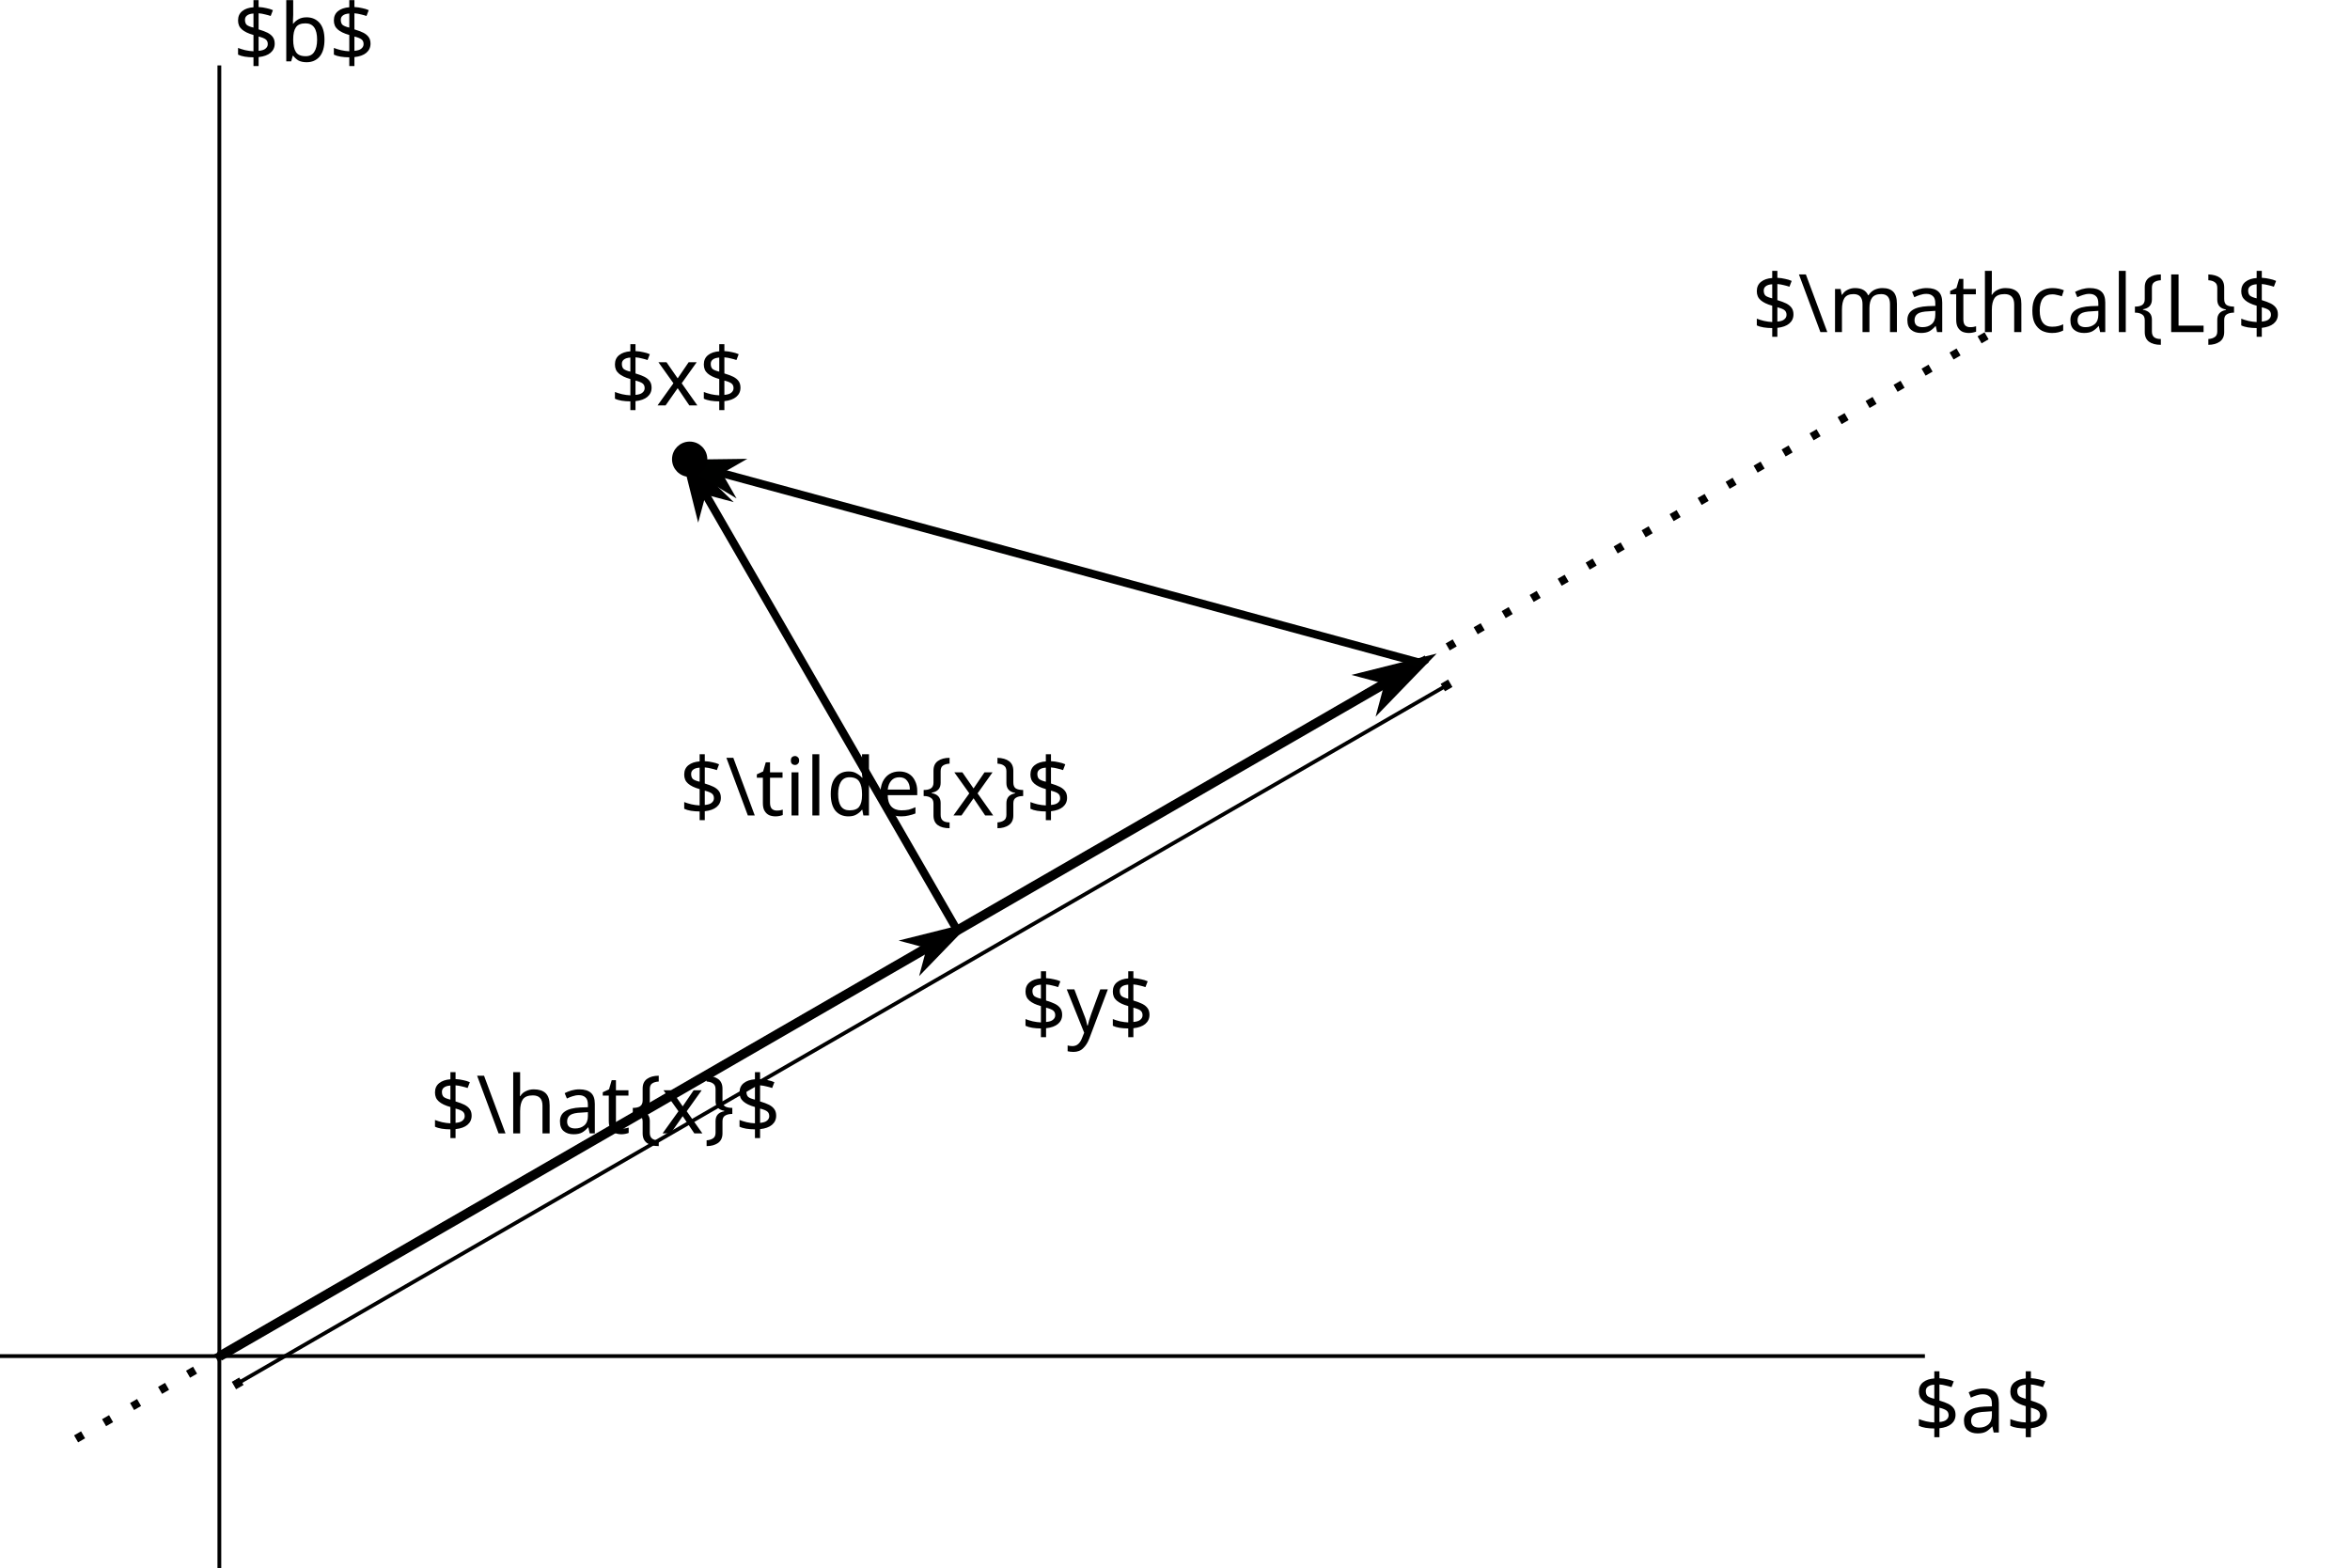
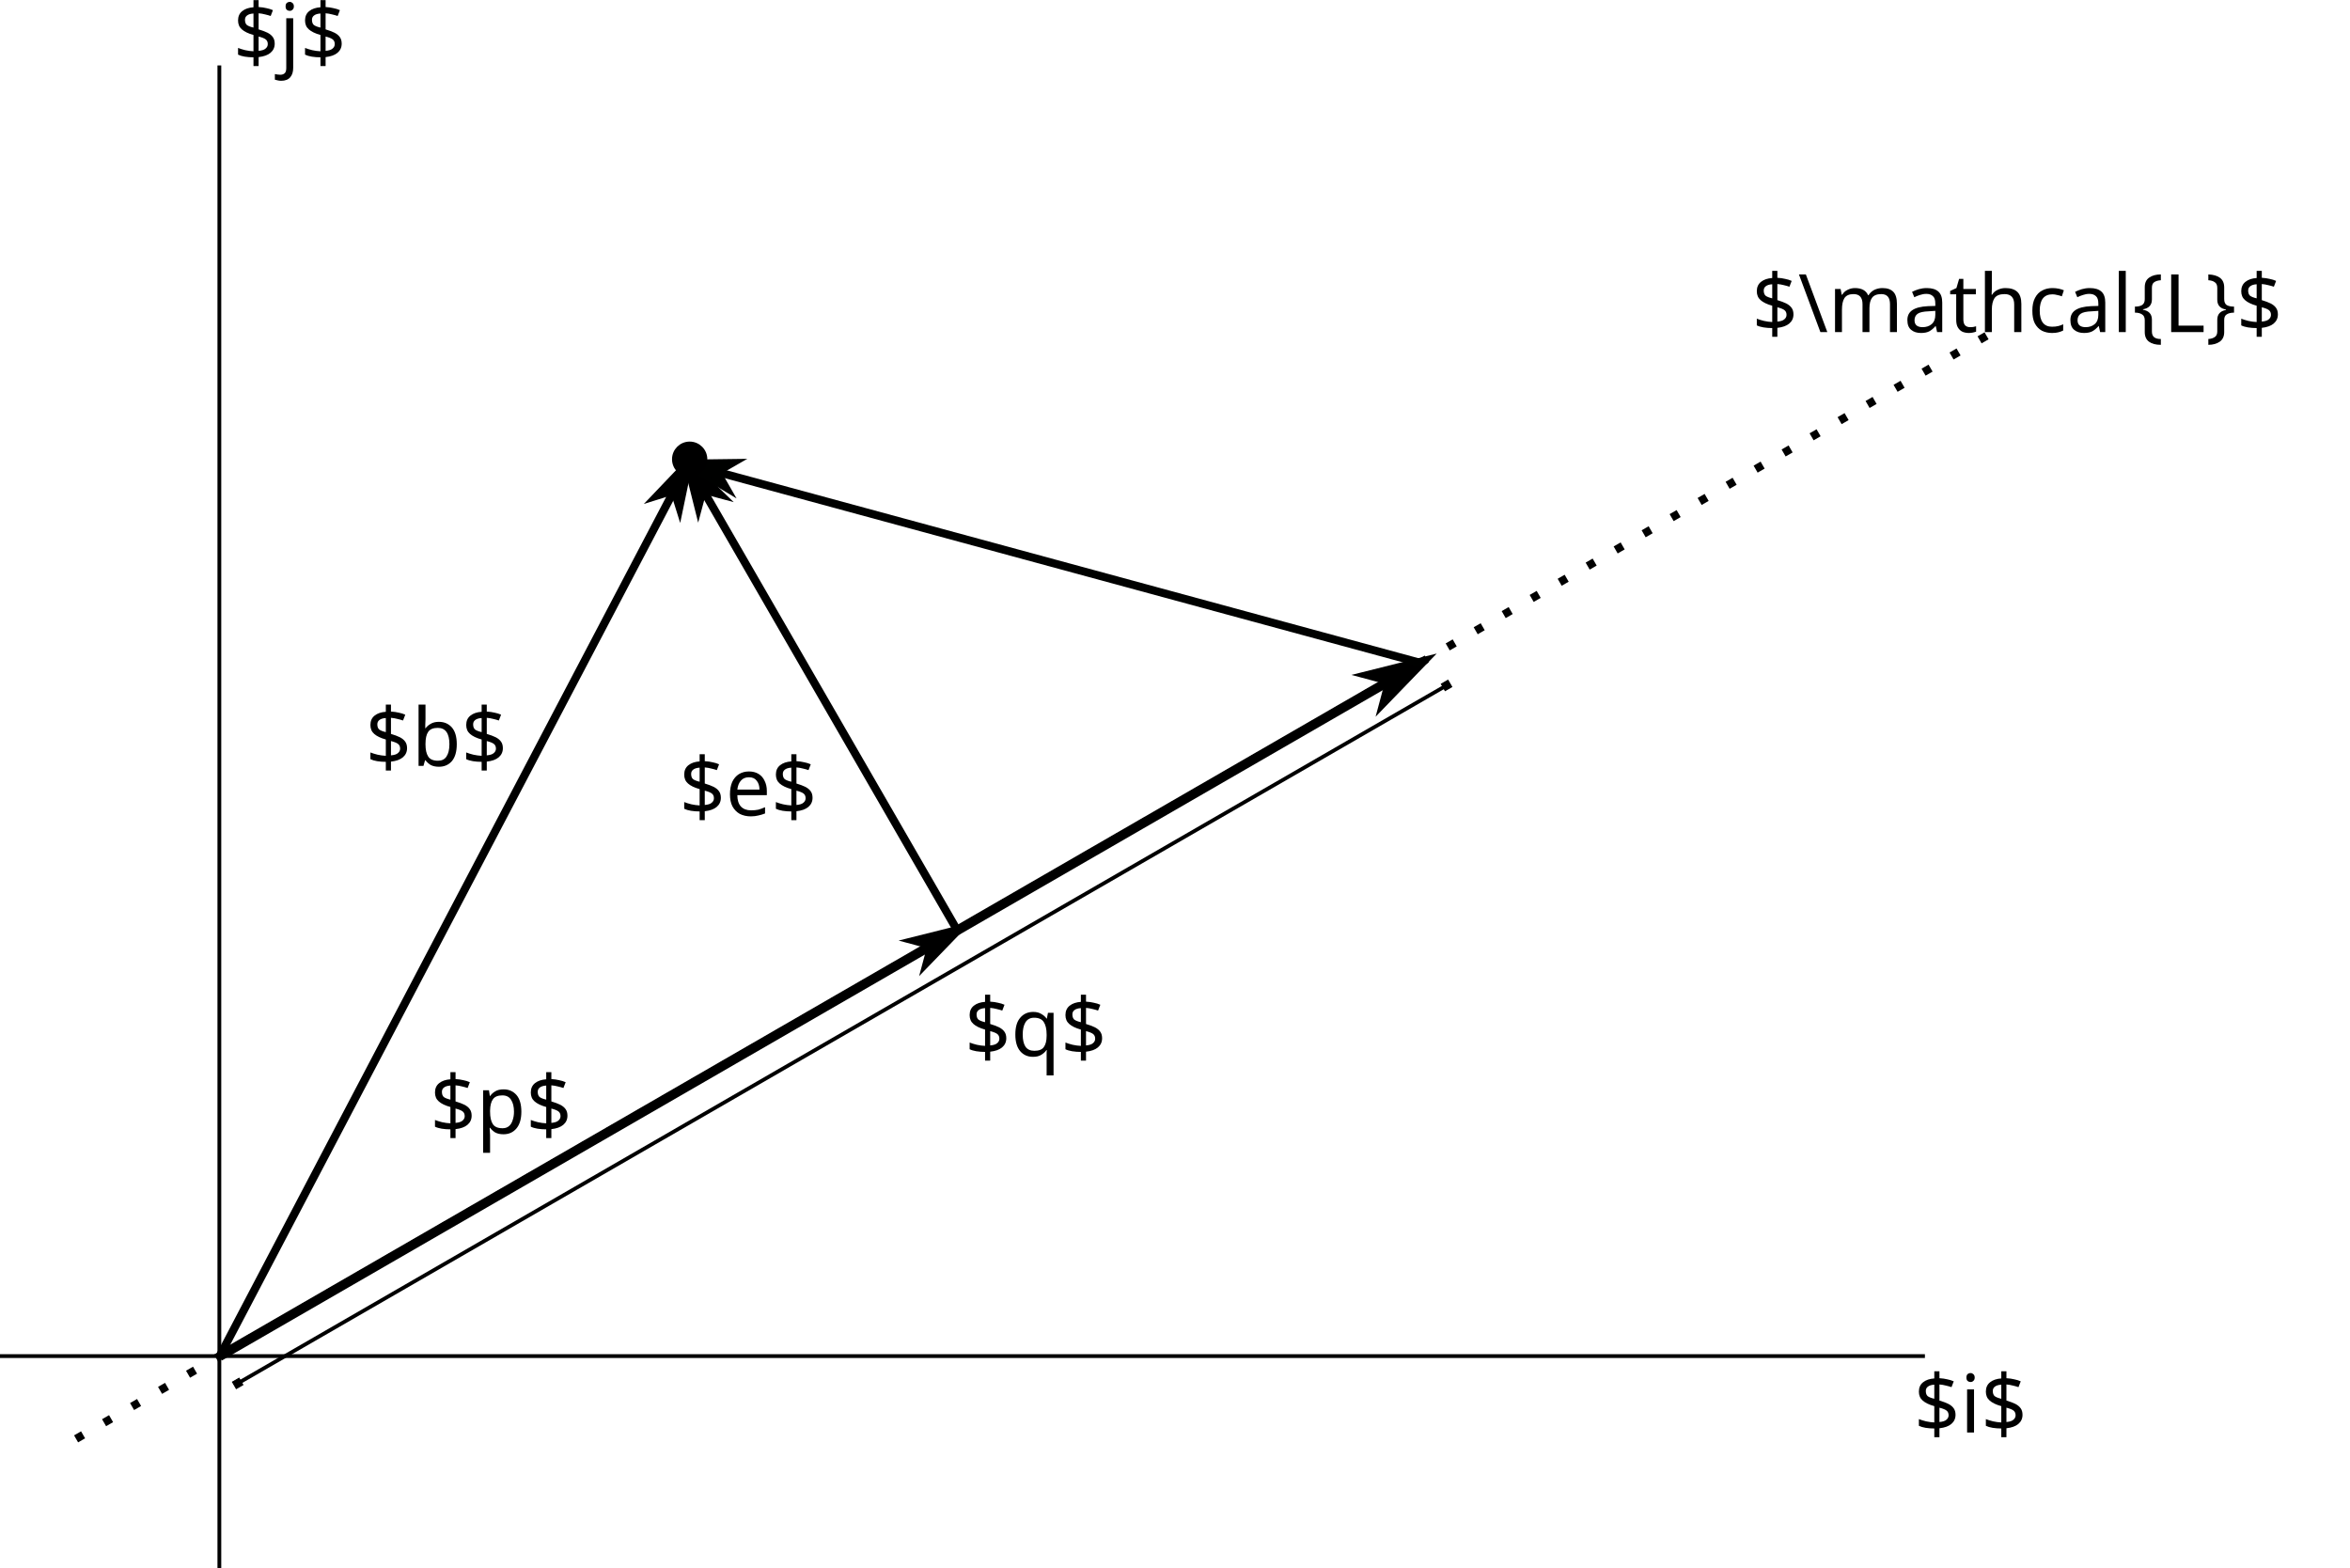
<svg xmlns="http://www.w3.org/2000/svg" width="164.312mm" height="109.628mm" viewBox="0 0 164.312 109.628" version="1.1" id="svg8">
  <defs id="defs2">
    <marker style="overflow:visible" id="SquareS" refX="0" refY="0" orient="auto">
      <path transform="scale(0.2)" style="fill:context-stroke;fill-rule:evenodd;stroke:context-stroke;stroke-width:1pt" d="M -5,-5 V 5 H 5 V -5 Z" id="path6680" />
    </marker>
    <rect x="371.123" y="295.887" width="111.734" height="80.585" id="rect1477" />
    <marker style="overflow:visible" id="Arrow1Mend" refX="0" refY="0" orient="auto">
      <path transform="matrix(-0.4,0,0,-0.4,-4,0)" style="fill:context-stroke;fill-rule:evenodd;stroke:context-stroke;stroke-width:1pt" d="M 0,0 5,-5 -12.5,0 5,5 Z" id="path986" />
    </marker>
    <marker style="overflow:visible" id="Arrow1Lstart" refX="0" refY="0" orient="auto">
      <path transform="matrix(0.8,0,0,0.8,10,0)" style="fill:context-stroke;fill-rule:evenodd;stroke:context-stroke;stroke-width:1pt" d="M 0,0 5,-5 -12.5,0 5,5 Z" id="path977" />
    </marker>
  </defs>
  <g id="layer1" transform="translate(-23.06214,-180.352)">
    <path style="fill:#000000;stroke:#000000;stroke-width:0.265px;stroke-linecap:butt;stroke-linejoin:miter;stroke-opacity:1" d="M 23.062,275.165 H 157.652" id="path856" />
    <path style="fill:#000000;stroke:#000000;stroke-width:0.265px;stroke-linecap:butt;stroke-linejoin:miter;stroke-opacity:1" d="M 38.4,289.98 V 184.926" id="path858" />
    <path style="fill:#000000;stroke:#000000;stroke-width:0.565;stroke-linecap:butt;stroke-linejoin:miter;stroke-miterlimit:4;stroke-dasharray:0.565, 1.695;stroke-dashoffset:0;stroke-opacity:1" d="M 28.382,280.952 163.186,203.123" id="path860" />
    <path style="fill:#000000;stroke:#000000;stroke-width:0.665;stroke-linecap:butt;stroke-linejoin:miter;stroke-miterlimit:4;stroke-dasharray:none;stroke-opacity:1;marker-end:url(#Arrow1Mend)" d="M 38.417,275.18 122.382,226.702" id="path1684" />
    <path style="fill:#000000;stroke:#000000;stroke-width:0.565;stroke-linecap:butt;stroke-linejoin:miter;stroke-miterlimit:4;stroke-dasharray:none;stroke-opacity:1;marker-end:url(#Arrow1Mend)" d="m 38.417,275.18 51.577,-29.778" id="path975" />
    <path style="fill:#000000;stroke:#000000;stroke-width:0.565;stroke-linecap:butt;stroke-linejoin:miter;stroke-miterlimit:4;stroke-dasharray:none;stroke-opacity:1;marker-end:url(#Arrow1Mend)" d="M 89.994,245.402 71.167,212.792" id="path1517" />
    <path style="fill:#000000;stroke:#000100;stroke-width:0.565;stroke-linecap:butt;stroke-linejoin:miter;stroke-miterlimit:4;stroke-dasharray:none;stroke-opacity:1;marker-end:url(#Arrow1Mend)" d="M 122.382,226.702 71.167,212.792" id="path2063" />
    <circle style="fill:#000000;stroke:#000000;stroke-width:0.338;stroke-miterlimit:4;stroke-dasharray:none;stroke-opacity:1" id="path2299" cx="71.284" cy="212.46" r="1.065" />
-     <text xml:space="preserve" style="font-size:5.644px;line-height:1.25;font-family:sans-serif;word-spacing:0px;stroke-width:0.265;fill:#000000" x="65.716" y="208.693" id="text7355">
-       <tspan id="tspan7353" style="stroke-width:0.265;fill:#000000" x="65.716" y="208.693">$x$</tspan>
+     <text xml:space="preserve" style="font-size:5.644px;line-height:1.25;font-family:sans-serif;word-spacing:0px;fill:#000000;stroke-width:0.265" x="48.617" y="233.897" id="text7355">
+       <tspan id="tspan7353" style="fill:#000000;stroke-width:0.265" x="48.617" y="233.897">$b$</tspan>
    </text>
-     <text xml:space="preserve" style="font-size:5.644px;line-height:1.25;font-family:sans-serif;word-spacing:0px;stroke-width:0.265;fill:#000000" x="53.132" y="259.591" id="text18549">
-       <tspan id="tspan18547" style="stroke-width:0.265;fill:#000000" x="53.132" y="259.591">$\hat{x}$</tspan>
+     <text xml:space="preserve" style="font-size:5.644px;line-height:1.25;font-family:sans-serif;word-spacing:0px;fill:#000000;stroke-width:0.265" x="53.132" y="259.591" id="text18549">
+       <tspan id="tspan18547" style="fill:#000000;stroke-width:0.265" x="53.132" y="259.591">$p$</tspan>
    </text>
-     <text xml:space="preserve" style="font-size:5.644px;line-height:1.25;font-family:sans-serif;word-spacing:0px;stroke-width:0.265;fill:#000000" x="70.56" y="237.368" id="text25207">
-       <tspan id="tspan25205" style="stroke-width:0.265;fill:#000000" x="70.56" y="237.368">$\tilde{x}$</tspan>
+     <text xml:space="preserve" style="font-size:5.644px;line-height:1.25;font-family:sans-serif;word-spacing:0px;fill:#000000;stroke-width:0.265" x="70.56" y="237.368" id="text25207">
+       <tspan id="tspan25205" style="fill:#000000;stroke-width:0.265" x="70.56" y="237.368">$e$</tspan>
    </text>
-     <text xml:space="preserve" style="font-size:5.644px;line-height:1.25;font-family:sans-serif;word-spacing:0px;stroke-width:0.265;fill:#000000" x="156.885" y="280.506" id="text34721">
-       <tspan id="tspan34719" style="stroke-width:0.265;fill:#000000" x="156.885" y="280.506">$a$</tspan>
+     <text xml:space="preserve" style="font-size:5.644px;line-height:1.25;font-family:sans-serif;word-spacing:0px;fill:#000000;stroke-width:0.265" x="156.885" y="280.506" id="text34721">
+       <tspan id="tspan34719" style="fill:#000000;stroke-width:0.265" x="156.885" y="280.506">$i$</tspan>
    </text>
-     <text xml:space="preserve" style="font-size:5.644px;line-height:1.25;font-family:sans-serif;word-spacing:0px;stroke-width:0.265;fill:#000000" x="39.363" y="184.64" id="text39873">
-       <tspan id="tspan39871" style="stroke-width:0.265;fill:#000000" x="39.363" y="184.64">$b$</tspan>
+     <text xml:space="preserve" style="font-size:5.644px;line-height:1.25;font-family:sans-serif;word-spacing:0px;fill:#000000;stroke-width:0.265" x="39.363" y="184.64" id="text39873">
+       <tspan id="tspan39871" style="fill:#000000;stroke-width:0.265" x="39.363" y="184.64">$j$</tspan>
    </text>
    <text xml:space="preserve" style="font-size:5.644px;line-height:1.25;font-family:sans-serif;word-spacing:0px;stroke-width:0.265;fill:#000000" x="145.554" y="203.572" id="text56667">
      <tspan id="tspan56665" style="stroke-width:0.265;fill:#000000" x="145.554" y="203.572">$\mathcal{L}$</tspan>
    </text>
    <text xml:space="preserve" transform="matrix(0.2645833,0,0,0.2645833,23.06214,180.352)" id="text1475" style="font-size:21.333px;line-height:1.25;font-family:sans-serif;word-spacing:0px;white-space:pre;shape-inside:url(#rect1477);fill:#000000" />
-     <text xml:space="preserve" style="font-size:5.644px;line-height:1.25;font-family:sans-serif;word-spacing:0px;stroke-width:0.265;fill:#000000" x="94.421" y="252.542" id="text4849">
-       <tspan id="tspan4847" style="stroke-width:0.265;fill:#000000" x="94.421" y="252.542">$y$</tspan>
+     <text xml:space="preserve" style="font-size:5.644px;line-height:1.25;font-family:sans-serif;word-spacing:0px;fill:#000000;stroke-width:0.265" x="90.514" y="254.177" id="text4849">
+       <tspan id="tspan4847" style="fill:#000000;stroke-width:0.265" x="90.514" y="254.177">$q$</tspan>
    </text>
    <path style="fill:#000000;stroke:#000000;stroke-width:0.265;stroke-linecap:butt;stroke-linejoin:miter;stroke-miterlimit:4;stroke-dasharray:none;stroke-opacity:1;marker-start:url(#SquareS);marker-end:url(#SquareS)" d="M 39.68,277.075 124.206,228.274" id="path6602" />
+     <path style="fill:none;stroke:#000000;stroke-width:0.565;stroke-linecap:butt;stroke-linejoin:miter;stroke-opacity:1;stroke-miterlimit:4;stroke-dasharray:none;marker-end:url(#Arrow1Mend)" d="M 38.417,275.18 71.167,212.792" id="path25834" />
  </g>
</svg>
